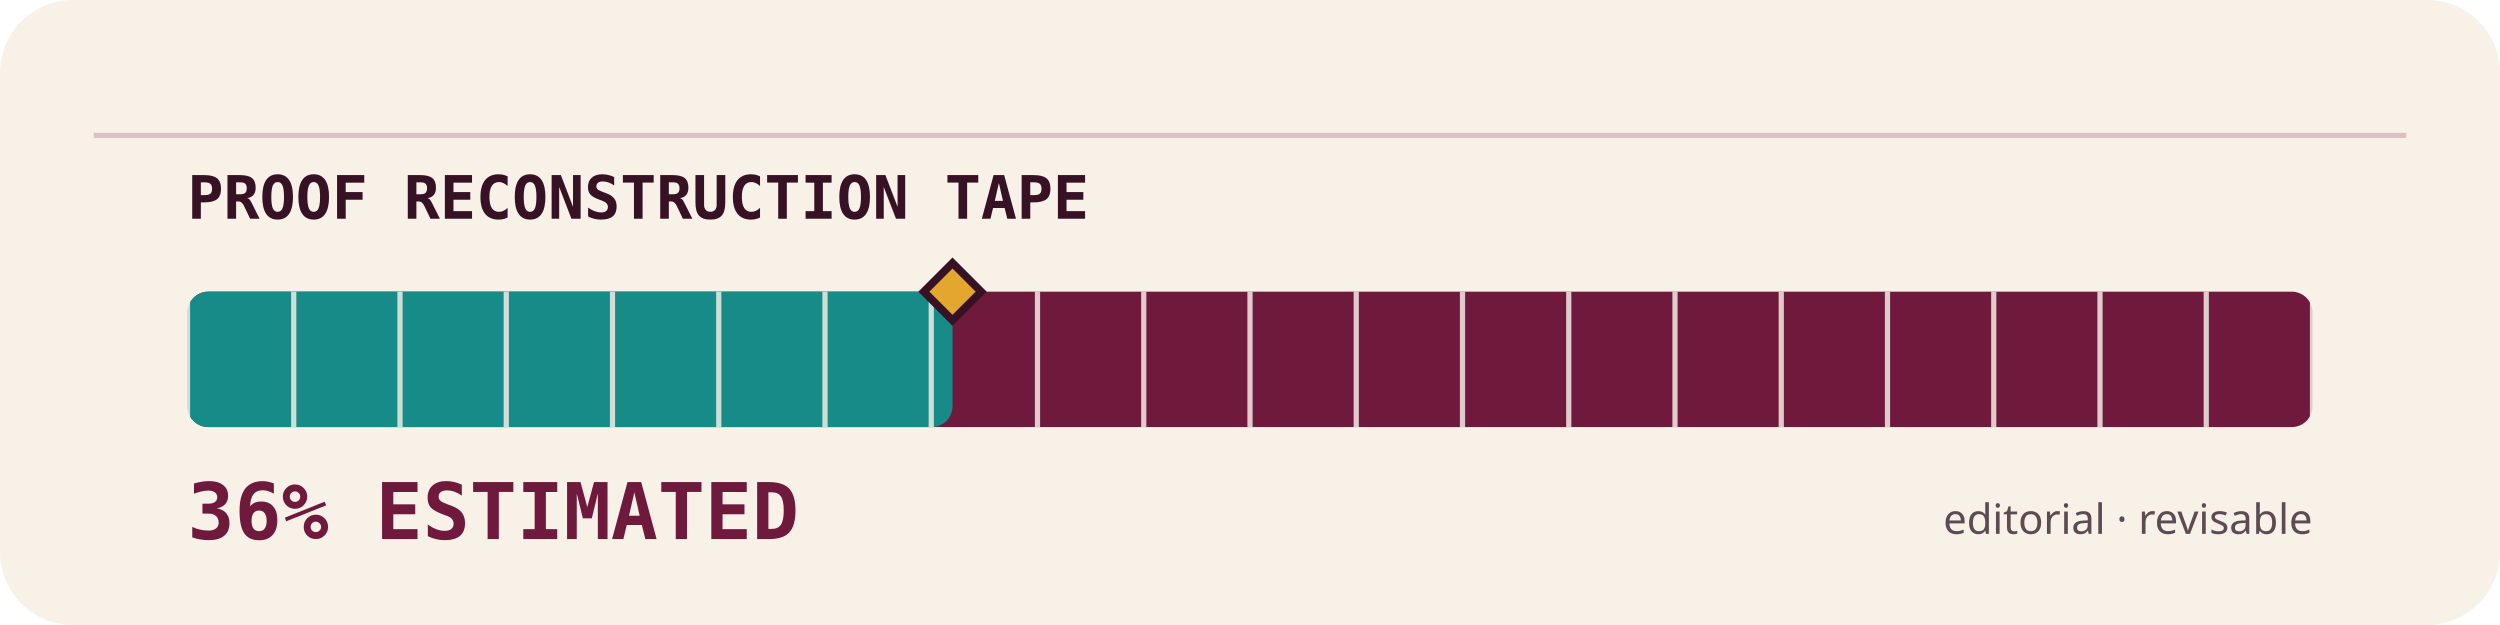
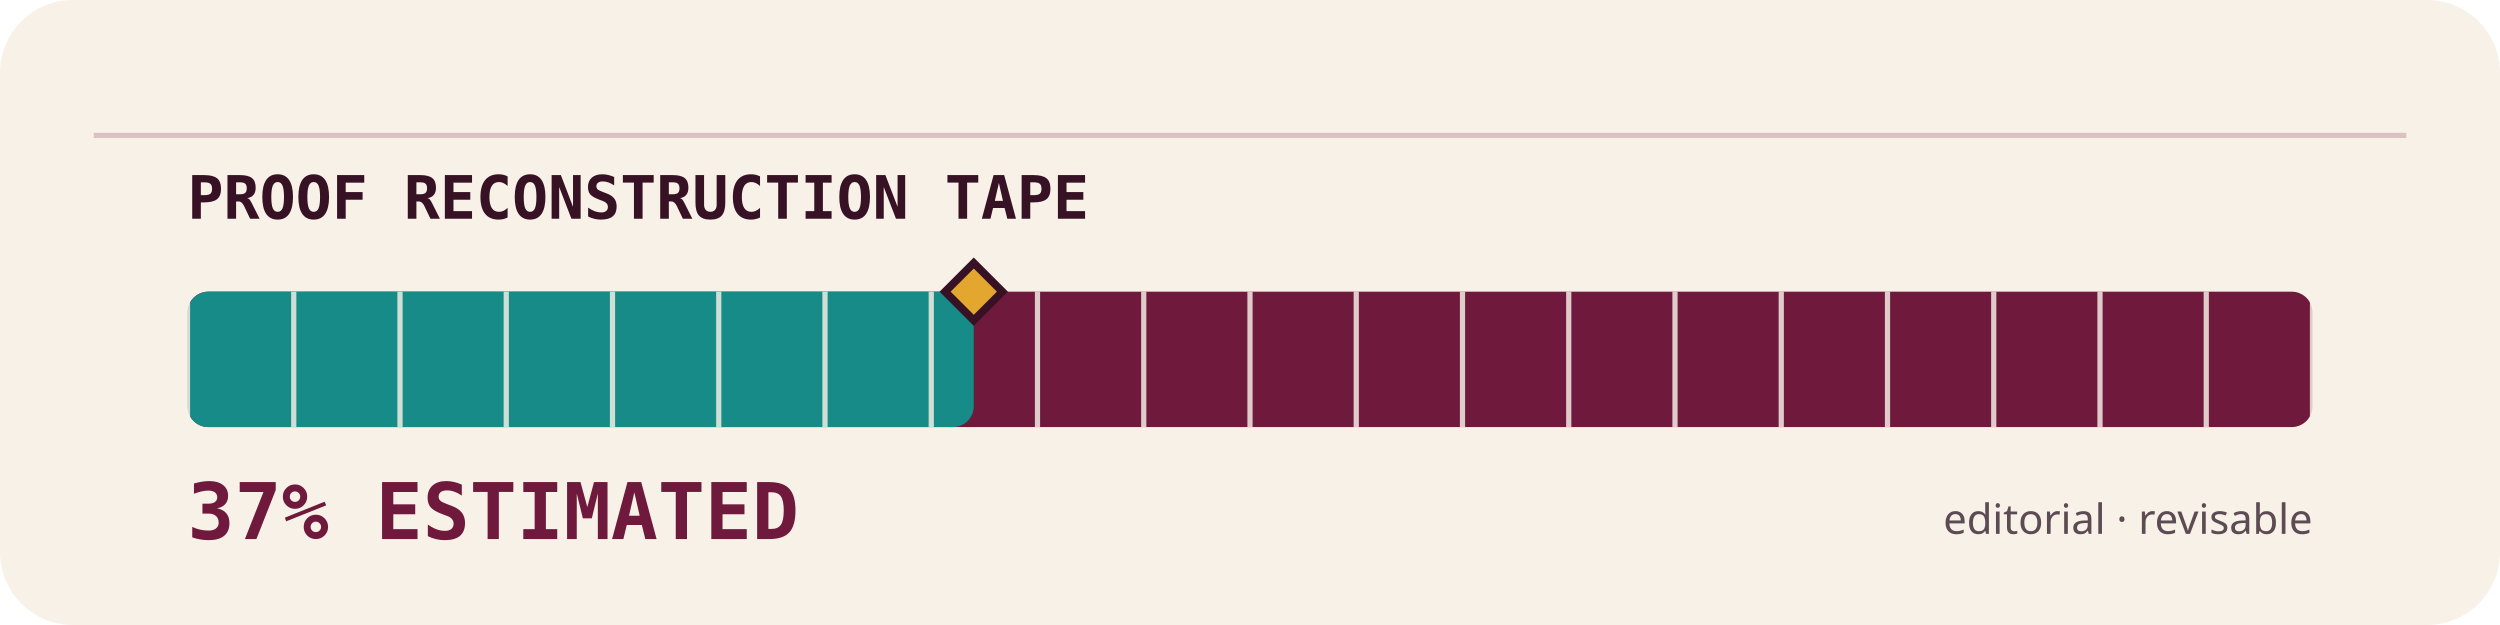
<svg xmlns="http://www.w3.org/2000/svg" viewBox="0 0 960 240" width="960" height="240" role="img" aria-labelledby="proof-progress-title proof-progress-desc">
  <rect width="960" height="240" rx="28" fill="#f8f1e8" />
  <path d="M36 52h888" stroke="#6f193c" stroke-width="2" opacity="0.22" />
  <text x="72" y="84" fill="#371124" font-family="ui-monospace, SFMono-Regular, Menlo, Consolas, monospace" font-size="23" font-weight="700">PROOF RECONSTRUCTION TAPE</text>
  <rect x="72" y="112" width="816" height="52" rx="8" fill="#6f193c" />
-   <rect x="72" y="112" width="293.76" height="52" rx="8" fill="#168b87" />
+   <rect x="72" y="112" width="301.92" height="52" rx="8" fill="#168b87" />
  <path d="M72 112v52" stroke="#f8f1e8" stroke-width="2" opacity="0.82" />
  <path d="M112.8 112v52" stroke="#f8f1e8" stroke-width="2" opacity="0.82" />
  <path d="M153.6 112v52" stroke="#f8f1e8" stroke-width="2" opacity="0.82" />
  <path d="M194.4 112v52" stroke="#f8f1e8" stroke-width="2" opacity="0.82" />
  <path d="M235.2 112v52" stroke="#f8f1e8" stroke-width="2" opacity="0.82" />
  <path d="M276 112v52" stroke="#f8f1e8" stroke-width="2" opacity="0.82" />
  <path d="M316.8 112v52" stroke="#f8f1e8" stroke-width="2" opacity="0.82" />
  <path d="M357.6 112v52" stroke="#f8f1e8" stroke-width="2" opacity="0.82" />
  <path d="M398.4 112v52" stroke="#f8f1e8" stroke-width="2" opacity="0.82" />
  <path d="M439.2 112v52" stroke="#f8f1e8" stroke-width="2" opacity="0.82" />
  <path d="M480 112v52" stroke="#f8f1e8" stroke-width="2" opacity="0.82" />
  <path d="M520.8 112v52" stroke="#f8f1e8" stroke-width="2" opacity="0.82" />
  <path d="M561.6 112v52" stroke="#f8f1e8" stroke-width="2" opacity="0.82" />
  <path d="M602.4 112v52" stroke="#f8f1e8" stroke-width="2" opacity="0.82" />
  <path d="M643.2 112v52" stroke="#f8f1e8" stroke-width="2" opacity="0.82" />
  <path d="M684 112v52" stroke="#f8f1e8" stroke-width="2" opacity="0.82" />
  <path d="M724.8 112v52" stroke="#f8f1e8" stroke-width="2" opacity="0.82" />
  <path d="M765.6 112v52" stroke="#f8f1e8" stroke-width="2" opacity="0.82" />
  <path d="M806.4 112v52" stroke="#f8f1e8" stroke-width="2" opacity="0.82" />
  <path d="M847.2 112v52" stroke="#f8f1e8" stroke-width="2" opacity="0.82" />
  <path d="M888 112v52" stroke="#f8f1e8" stroke-width="2" opacity="0.82" />
-   <path d="M365.76 101l11 11-11 11-11-11z" fill="#e3a72f" stroke="#371124" stroke-width="3" />
-   <text x="72" y="207" fill="#6f193c" font-family="ui-monospace, SFMono-Regular, Menlo, Consolas, monospace" font-size="30" font-weight="800">36% ESTIMATED</text>
+   <path d="M373.92 101l11 11-11 11-11-11z" fill="#e3a72f" stroke="#371124" stroke-width="3" />
+   <text x="72" y="207" fill="#6f193c" font-family="ui-monospace, SFMono-Regular, Menlo, Consolas, monospace" font-size="30" font-weight="800">37% ESTIMATED</text>
  <text x="888" y="205" text-anchor="end" fill="#5d4b54" font-family="system-ui, sans-serif" font-size="16">editorial · revisable</text>
</svg>
